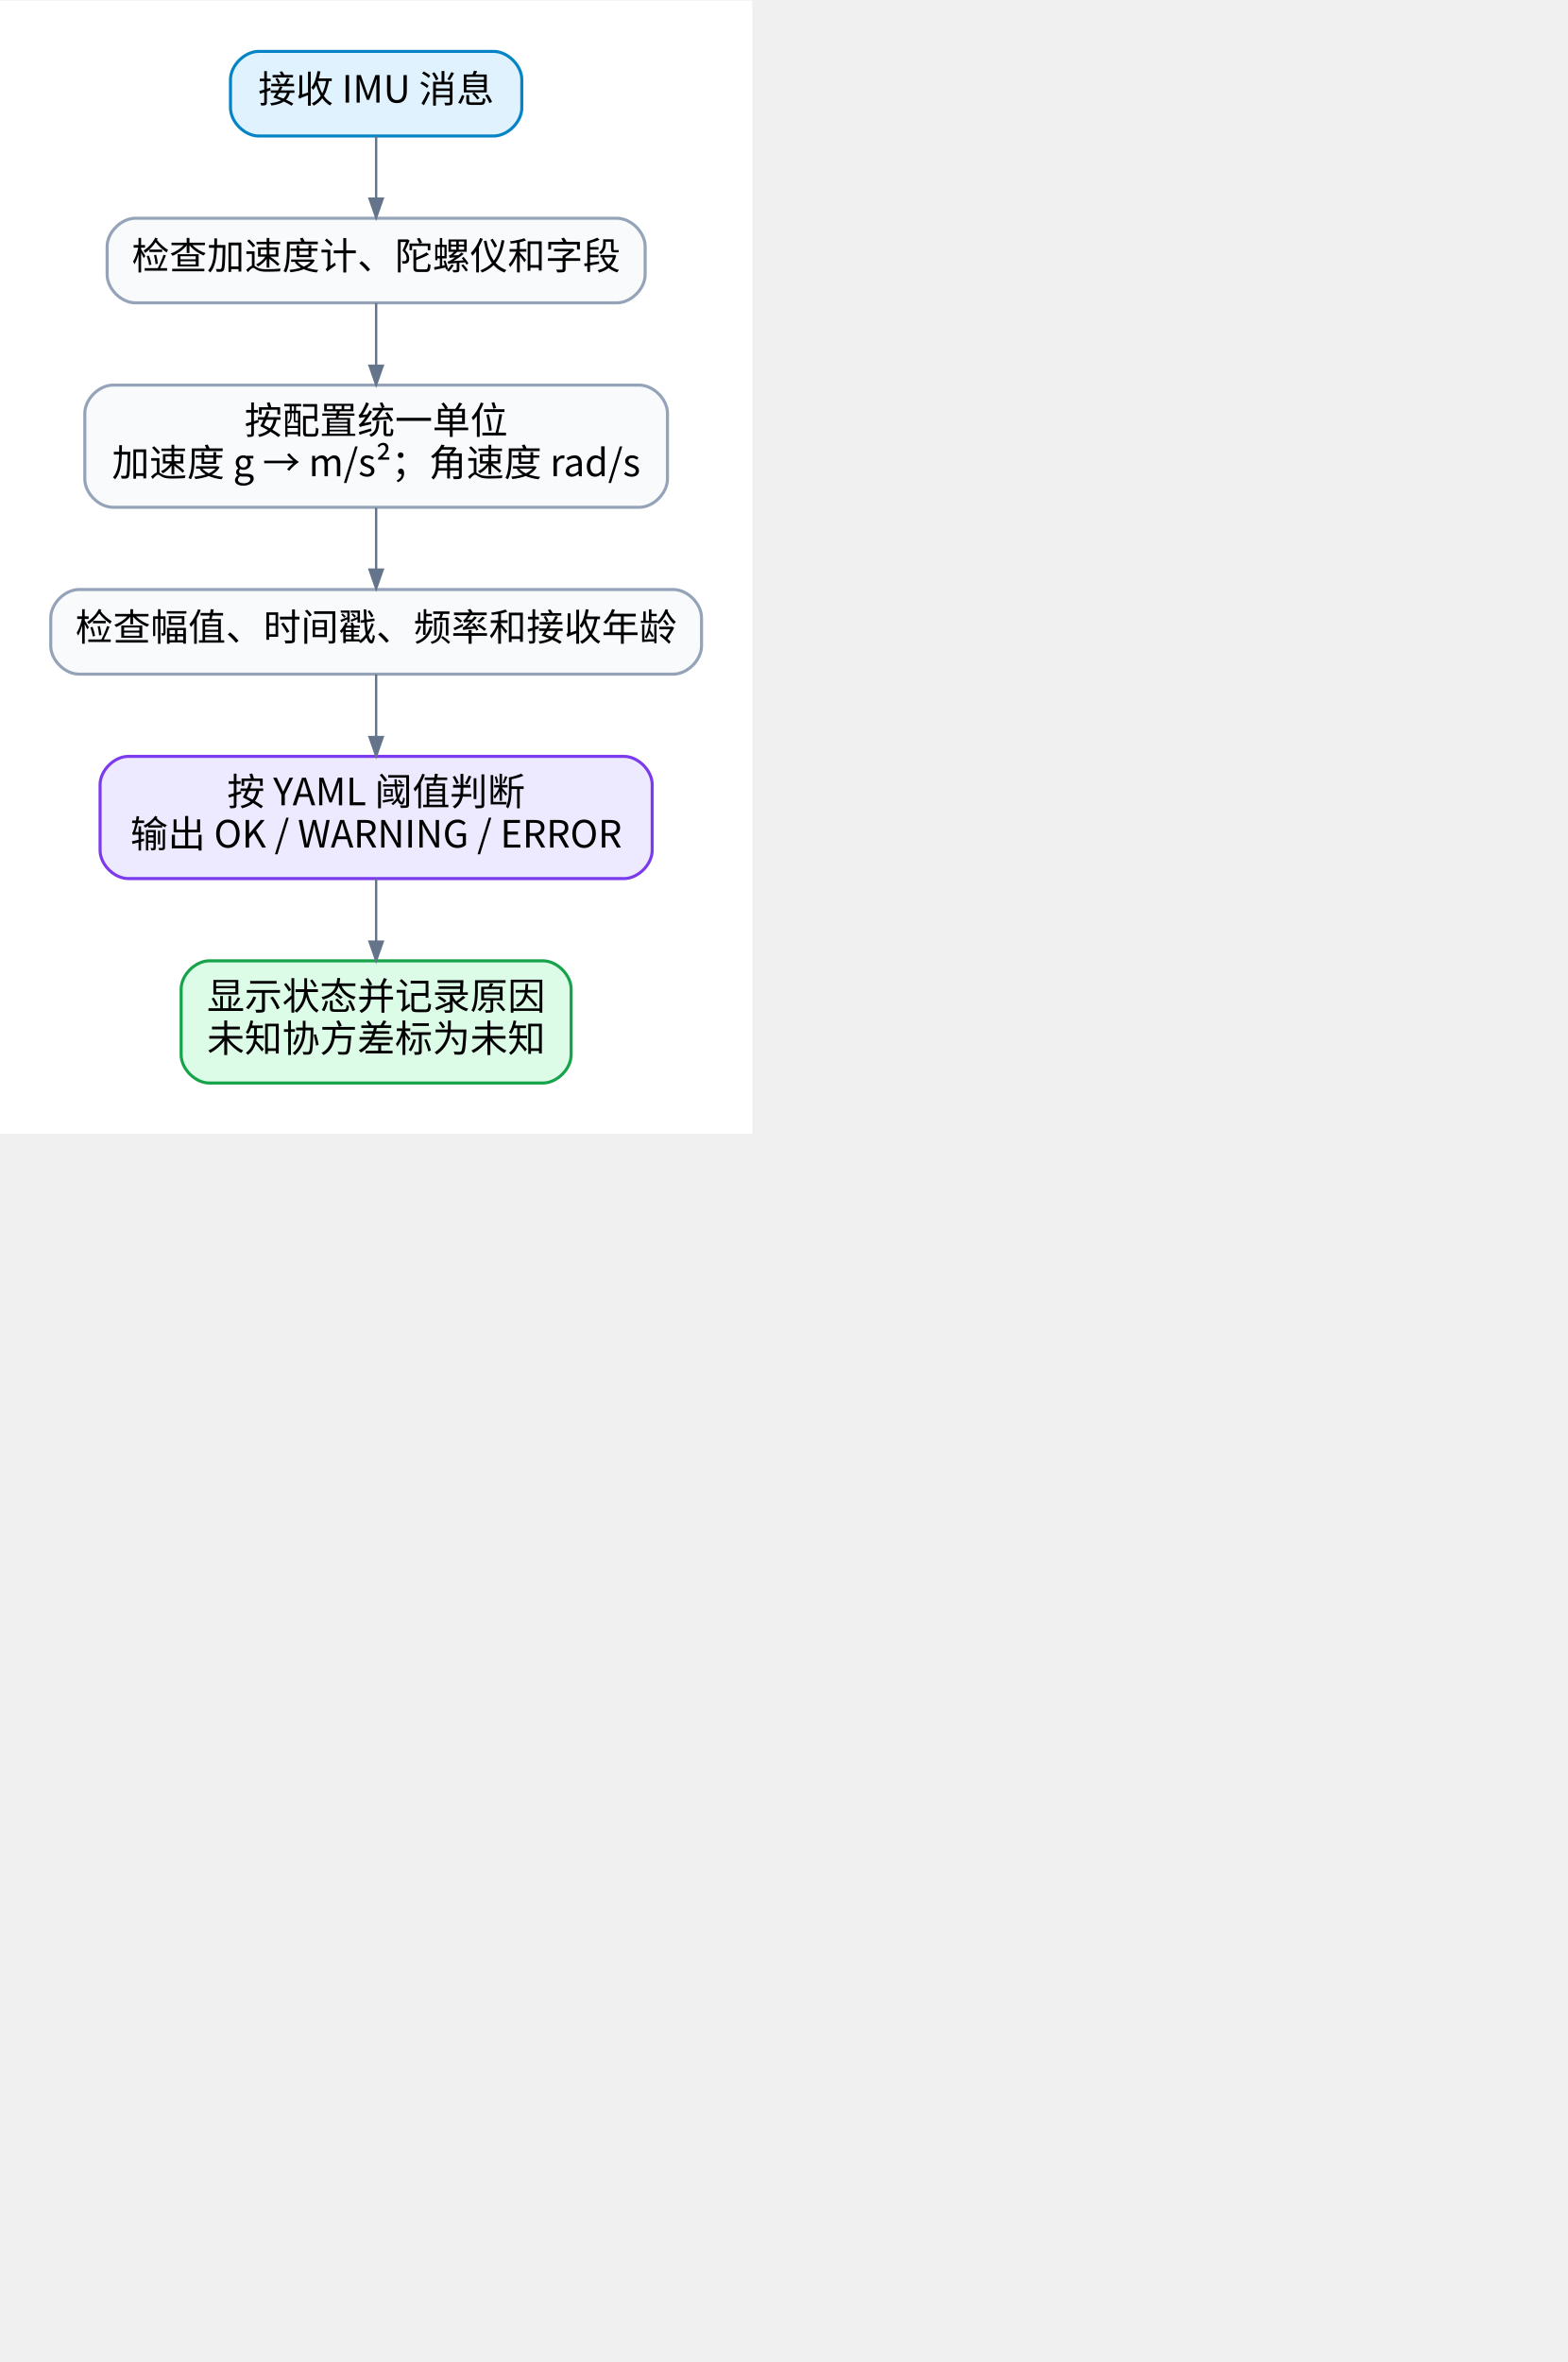
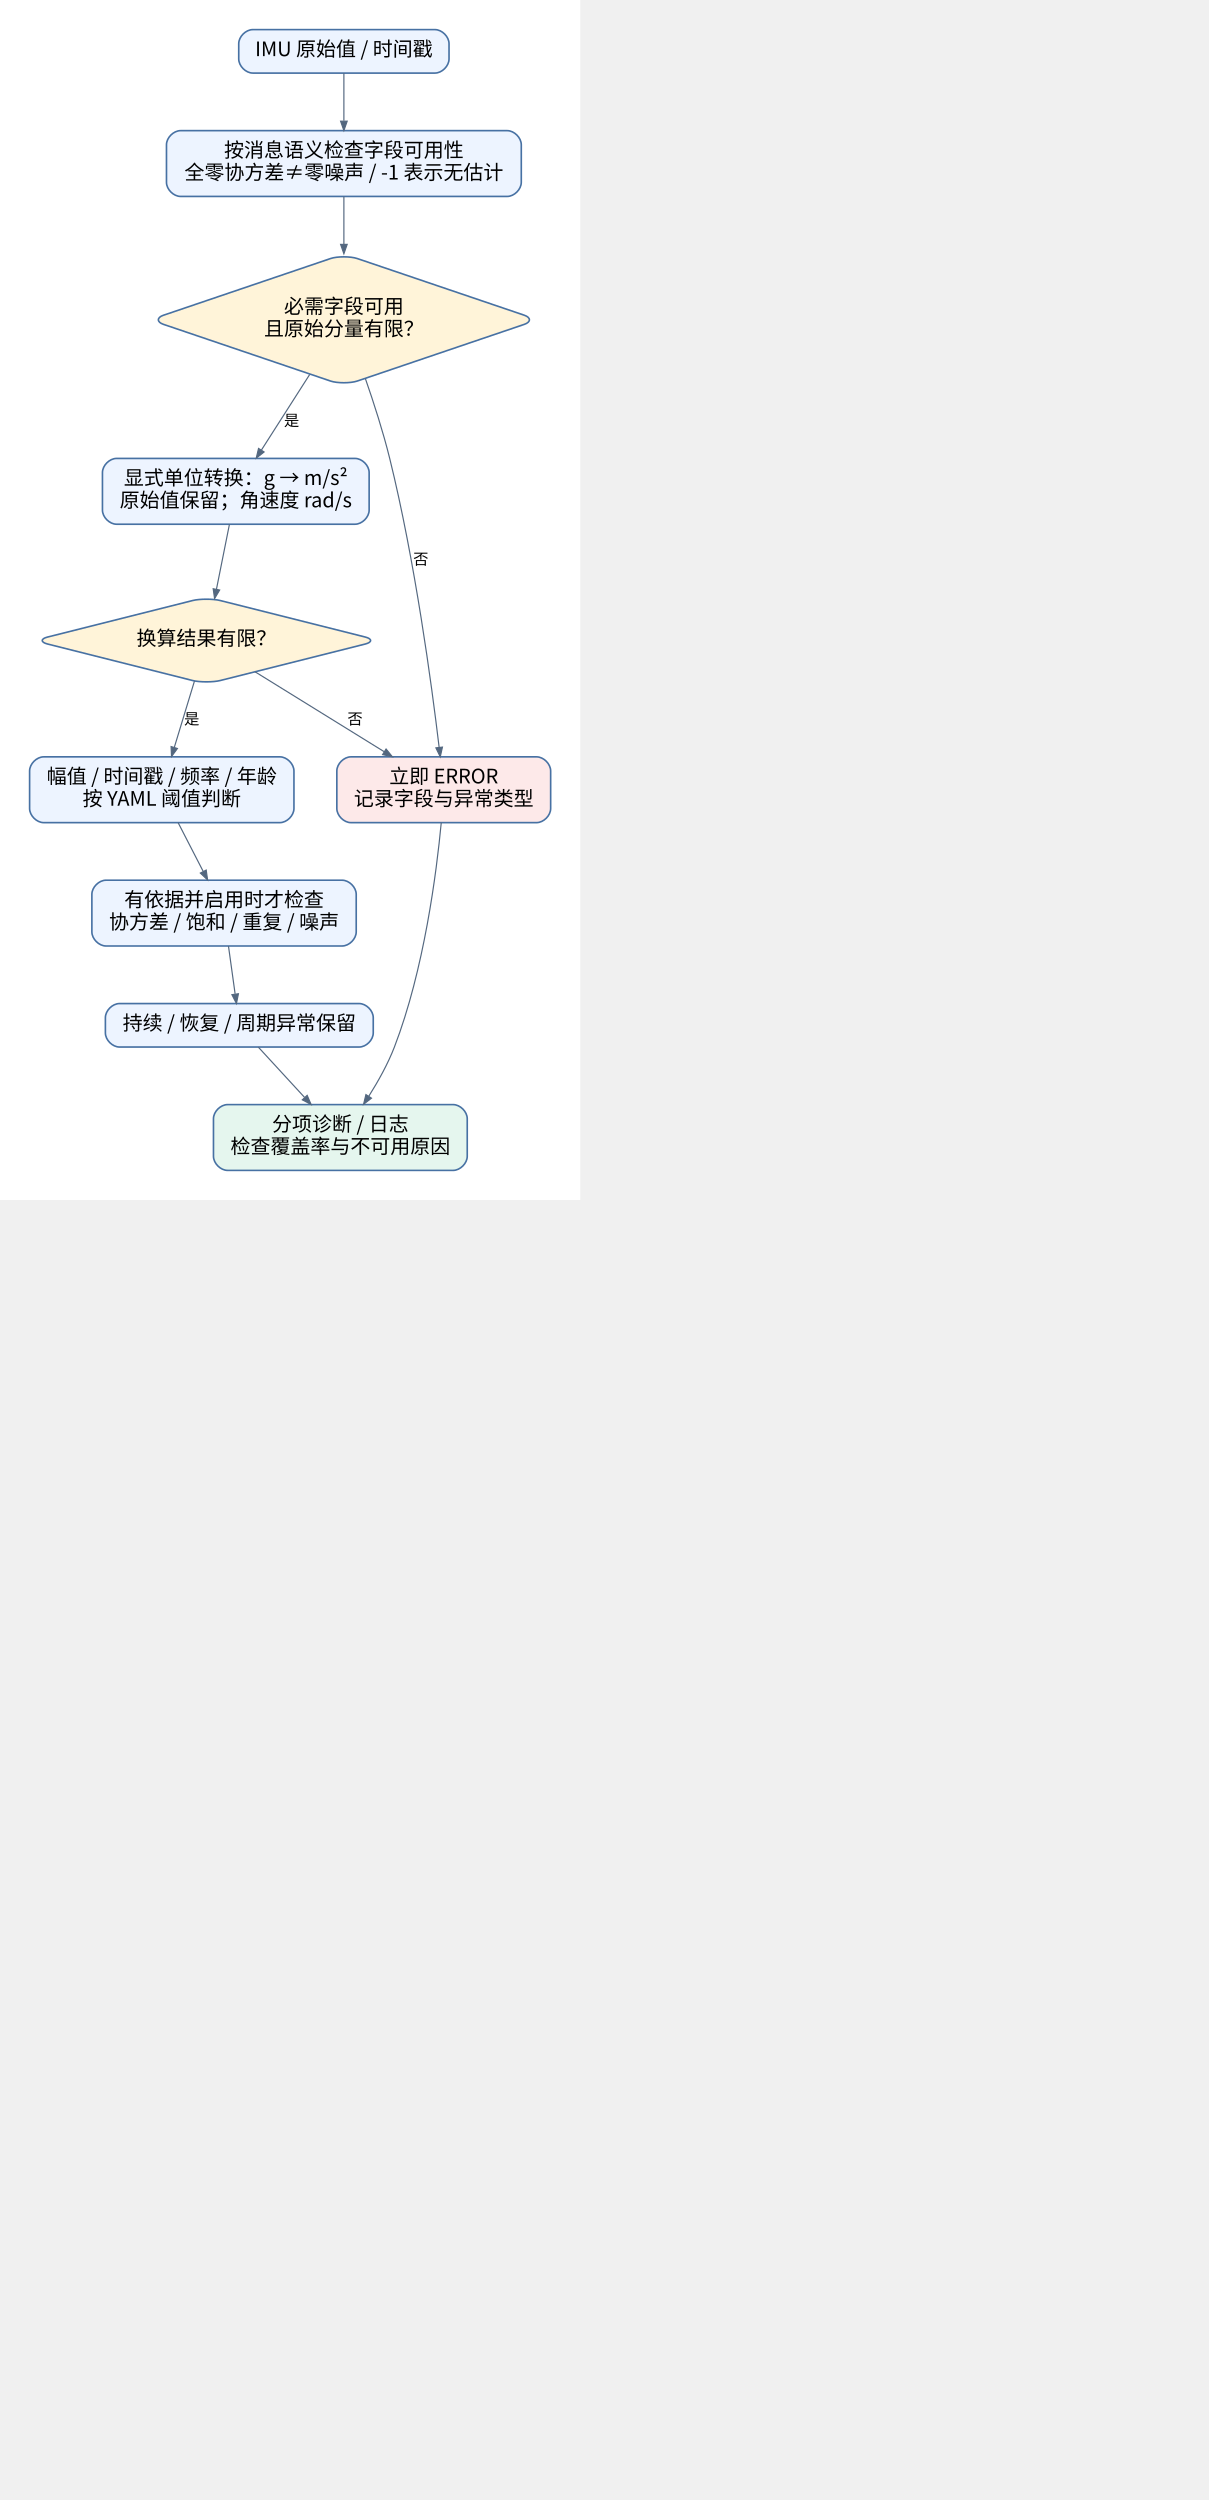
- <svg xmlns="http://www.w3.org/2000/svg" width="667pt" height="1005pt" viewBox="0.00 0.00 320.20 482.20">
-   <g id="graph0" class="graph" transform="scale(0.48 0.48) rotate(0) translate(21.6 460.6)">
-     <polygon fill="white" stroke="transparent" points="-21.6,21.6 -21.6,-460.6 298.6,-460.6 298.6,21.6 -21.6,21.6" />
+ <svg xmlns="http://www.w3.org/2000/svg" width="1029pt" height="2128pt" viewBox="0.00 0.00 493.90 1021.40">
+   <g id="graph0" class="graph" transform="scale(0.48 0.48) rotate(0) translate(25.2 996.2)">
+     <polygon fill="white" stroke="transparent" points="-25.2,25.2 -25.2,-996.2 468.7,-996.2 468.7,25.2 -25.2,25.2" />
    <g id="node1" class="node">
-       <path fill="#e0f2fe" stroke="#0284c7" stroke-width="1.3" d="M188.5,-439C188.5,-439 88.5,-439 88.5,-439 82.5,-439 76.5,-433 76.5,-427 76.5,-427 76.5,-415 76.5,-415 76.5,-409 82.5,-403 88.5,-403 88.5,-403 188.5,-403 188.5,-403 194.5,-403 200.5,-409 200.5,-415 200.5,-415 200.5,-427 200.5,-427 200.5,-433 194.5,-439 188.5,-439" />
-       <text text-anchor="middle" x="138.5" y="-417.2" font-family="Noto Sans CJK SC" font-size="16.00">接收 IMU 消息</text>
+       <path fill="#edf4ff" stroke="#4771a3" stroke-width="1.4" d="M345,-971C345,-971 190,-971 190,-971 184,-971 178,-965 178,-959 178,-959 178,-946 178,-946 178,-940 184,-934 190,-934 190,-934 345,-934 345,-934 351,-934 357,-940 357,-946 357,-946 357,-959 357,-959 357,-965 351,-971 345,-971" />
+       <text text-anchor="middle" x="267.5" y="-948.4" font-family="Noto Sans CJK SC" font-size="17.00">IMU 原始值 / 时间戳</text>
    </g>
    <g id="node2" class="node">
-       <path fill="#f8fafc" stroke="#94a3b8" stroke-width="1.3" d="M241,-368C241,-368 36,-368 36,-368 30,-368 24,-362 24,-356 24,-356 24,-344 24,-344 24,-338 30,-332 36,-332 36,-332 241,-332 241,-332 247,-332 253,-338 253,-344 253,-344 253,-356 253,-356 253,-362 247,-368 241,-368" />
-       <text text-anchor="middle" x="138.5" y="-346.2" font-family="Noto Sans CJK SC" font-size="16.00">检查加速度计、陀螺仪和字段</text>
+       <path fill="#edf4ff" stroke="#4771a3" stroke-width="1.4" d="M406.5,-885C406.5,-885 128.5,-885 128.5,-885 122.5,-885 116.5,-879 116.5,-873 116.5,-873 116.5,-841 116.5,-841 116.5,-835 122.5,-829 128.5,-829 128.5,-829 406.5,-829 406.5,-829 412.5,-829 418.5,-835 418.5,-841 418.5,-841 418.5,-873 418.5,-873 418.5,-879 412.5,-885 406.5,-885" />
+       <text text-anchor="middle" x="267.5" y="-862.4" font-family="Noto Sans CJK SC" font-size="17.00">按消息语义检查字段可用性</text>
+       <text text-anchor="middle" x="267.5" y="-843.4" font-family="Noto Sans CJK SC" font-size="17.00">全零协方差≠零噪声 / -1 表示无估计</text>
    </g>
    <g id="edge1" class="edge">
-       <path fill="none" stroke="#64748b" d="M138.5,-402.94C138.5,-394.96 138.5,-385.28 138.5,-376.46" />
-       <polygon fill="#64748b" stroke="#64748b" points="141.3,-376.34 138.5,-368.34 135.7,-376.34 141.3,-376.34" />
+       <path fill="none" stroke="#53677f" d="M267.5,-933.91C267.5,-922.52 267.5,-907.29 267.5,-893.46" />
+       <polygon fill="#53677f" stroke="#53677f" points="270.3,-893.07 267.5,-885.07 264.7,-893.07 270.3,-893.07" />
    </g>
    <g id="node3" class="node">
-       <path fill="#f8fafc" stroke="#94a3b8" stroke-width="1.3" d="M250.5,-297C250.5,-297 26.5,-297 26.5,-297 20.5,-297 14.5,-291 14.5,-285 14.5,-285 14.5,-257 14.5,-257 14.5,-251 20.5,-245 26.5,-245 26.5,-245 250.5,-245 250.5,-245 256.5,-245 262.5,-251 262.5,-257 262.5,-257 262.5,-285 262.5,-285 262.5,-291 256.5,-297 250.5,-297" />
-       <text text-anchor="middle" x="138.5" y="-276.2" font-family="Noto Sans CJK SC" font-size="16.00">按配置统一单位</text>
-       <text text-anchor="middle" x="138.5" y="-258.2" font-family="Noto Sans CJK SC" font-size="16.00">加速度 g → m/s²；角速度 rad/s</text>
+       <path fill="#fff4d9" stroke="#4771a3" stroke-width="1.4" d="M256.14,-776.14C256.14,-776.14 113.86,-727.86 113.86,-727.86 108.18,-725.93 108.18,-722.07 113.86,-720.14 113.86,-720.14 256.14,-671.86 256.14,-671.86 261.82,-669.93 273.18,-669.93 278.86,-671.86 278.86,-671.86 421.14,-720.14 421.14,-720.14 426.82,-722.07 426.82,-725.93 421.14,-727.86 421.14,-727.86 278.86,-776.14 278.86,-776.14 273.18,-778.07 261.82,-778.07 256.14,-776.14" />
+       <text text-anchor="middle" x="267.5" y="-729.4" font-family="Noto Sans CJK SC" font-size="17.00">必需字段可用</text>
+       <text text-anchor="middle" x="267.5" y="-710.4" font-family="Noto Sans CJK SC" font-size="17.00">且原始分量有限？</text>
    </g>
    <g id="edge2" class="edge">
-       <path fill="none" stroke="#64748b" d="M138.5,-331.91C138.5,-324.11 138.5,-314.59 138.5,-305.45" />
-       <polygon fill="#64748b" stroke="#64748b" points="141.3,-305.23 138.5,-297.23 135.7,-305.23 141.3,-305.23" />
+       <path fill="none" stroke="#53677f" d="M267.5,-828.86C267.5,-817.08 267.5,-802.75 267.5,-788.54" />
+       <polygon fill="#53677f" stroke="#53677f" points="270.3,-788.21 267.5,-780.21 264.7,-788.21 270.3,-788.21" />
    </g>
    <g id="node4" class="node">
-       <path fill="#f8fafc" stroke="#94a3b8" stroke-width="1.3" d="M265,-210C265,-210 12,-210 12,-210 6,-210 0,-204 0,-198 0,-198 0,-186 0,-186 0,-180 6,-174 12,-174 12,-174 265,-174 265,-174 271,-174 277,-180 277,-186 277,-186 277,-198 277,-198 277,-204 271,-210 265,-210" />
-       <text text-anchor="middle" x="138.5" y="-188.2" font-family="Noto Sans CJK SC" font-size="16.00">检查幅值、时间戳、频率和接收年龄</text>
+       <path fill="#edf4ff" stroke="#4771a3" stroke-width="1.4" d="M277,-606C277,-606 74,-606 74,-606 68,-606 62,-600 62,-594 62,-594 62,-562 62,-562 62,-556 68,-550 74,-550 74,-550 277,-550 277,-550 283,-550 289,-556 289,-562 289,-562 289,-594 289,-594 289,-600 283,-606 277,-606" />
+       <text text-anchor="middle" x="175.5" y="-583.4" font-family="Noto Sans CJK SC" font-size="17.00">显式单位转换：g → m/s²</text>
+       <text text-anchor="middle" x="175.5" y="-564.4" font-family="Noto Sans CJK SC" font-size="17.00">原始值保留；角速度 rad/s</text>
+     </g>
+     <g id="edge4" class="edge">
+       <path fill="none" stroke="#53677f" d="M238.39,-677.44C225.08,-656.6 209.57,-632.32 197.28,-613.09" />
+       <polygon fill="#53677f" stroke="#53677f" points="199.58,-611.49 192.91,-606.25 194.86,-614.5 199.58,-611.49" />
+       <text text-anchor="middle" x="223" y="-633.6" font-family="Noto Sans CJK SC" font-size="13.00">是</text>
+     </g>
+     <g id="node6" class="node">
+       <path fill="#fde9e9" stroke="#4771a3" stroke-width="1.4" d="M431.5,-352C431.5,-352 273.5,-352 273.5,-352 267.5,-352 261.5,-346 261.5,-340 261.5,-340 261.5,-308 261.5,-308 261.5,-302 267.5,-296 273.5,-296 273.5,-296 431.5,-296 431.5,-296 437.5,-296 443.5,-302 443.5,-308 443.5,-308 443.5,-340 443.5,-340 443.5,-346 437.5,-352 431.5,-352" />
+       <text text-anchor="middle" x="352.5" y="-329.4" font-family="Noto Sans CJK SC" font-size="17.00">立即 ERROR</text>
+       <text text-anchor="middle" x="352.5" y="-310.4" font-family="Noto Sans CJK SC" font-size="17.00">记录字段与异常类型</text>
    </g>
    <g id="edge3" class="edge">
-       <path fill="none" stroke="#64748b" d="M138.5,-244.79C138.5,-236.37 138.5,-226.98 138.5,-218.53" />
-       <polygon fill="#64748b" stroke="#64748b" points="141.3,-218.47 138.5,-210.47 135.7,-218.47 141.3,-218.47" />
+       <path fill="none" stroke="#53677f" d="M285.78,-673.98C293.01,-653.23 300.91,-628.66 306.5,-606 328.03,-518.76 342.18,-413.73 348.57,-360.17" />
+       <polygon fill="#53677f" stroke="#53677f" points="351.38,-360.29 349.53,-352.02 345.82,-359.64 351.38,-360.29" />
+       <text text-anchor="middle" x="333" y="-515.6" font-family="Noto Sans CJK SC" font-size="13.00">否</text>
    </g>
    <g id="node5" class="node">
-       <path fill="#ede9fe" stroke="#7c3aed" stroke-width="1.3" d="M244,-139C244,-139 33,-139 33,-139 27,-139 21,-133 21,-127 21,-127 21,-99 21,-99 21,-93 27,-87 33,-87 33,-87 244,-87 244,-87 250,-87 256,-93 256,-99 256,-99 256,-127 256,-127 256,-133 250,-139 244,-139" />
-       <text text-anchor="middle" x="138.5" y="-118.2" font-family="Noto Sans CJK SC" font-size="16.00">按 YAML 阈值判断</text>
-       <text text-anchor="middle" x="138.5" y="-100.2" font-family="Noto Sans CJK SC" font-size="16.00">输出 OK / WARNING / ERROR</text>
-     </g>
-     <g id="edge4" class="edge">
-       <path fill="none" stroke="#64748b" d="M138.5,-173.91C138.5,-166.11 138.5,-156.59 138.5,-147.45" />
-       <polygon fill="#64748b" stroke="#64748b" points="141.3,-147.23 138.5,-139.23 135.7,-147.23 141.3,-147.23" />
-     </g>
-     <g id="node6" class="node">
-       <path fill="#dcfce7" stroke="#16a34a" stroke-width="1.3" d="M209.5,-52C209.5,-52 67.5,-52 67.5,-52 61.5,-52 55.5,-46 55.5,-40 55.5,-40 55.5,-12 55.5,-12 55.5,-6 61.5,0 67.5,0 67.5,0 209.5,0 209.5,0 215.5,0 221.5,-6 221.5,-12 221.5,-12 221.5,-40 221.5,-40 221.5,-46 215.5,-52 209.5,-52" />
-       <text text-anchor="middle" x="138.5" y="-31.2" font-family="Noto Sans CJK SC" font-size="16.00">显示状态并记录原因</text>
-       <text text-anchor="middle" x="138.5" y="-13.2" font-family="Noto Sans CJK SC" font-size="16.00">未知协方差标为未知</text>
+       <path fill="#fff4d9" stroke="#4771a3" stroke-width="1.4" d="M138.86,-485.07C138.86,-485.07 15.14,-453.93 15.14,-453.93 9.32,-452.46 9.32,-449.54 15.14,-448.07 15.14,-448.07 138.86,-416.93 138.86,-416.93 144.68,-415.46 156.32,-415.46 162.14,-416.93 162.14,-416.93 285.86,-448.07 285.86,-448.07 291.68,-449.54 291.68,-452.46 285.86,-453.93 285.86,-453.93 162.14,-485.07 162.14,-485.07 156.32,-486.54 144.68,-486.54 138.86,-485.07" />
+       <text text-anchor="middle" x="150.5" y="-446.9" font-family="Noto Sans CJK SC" font-size="17.00">换算结果有限？</text>
    </g>
    <g id="edge5" class="edge">
-       <path fill="none" stroke="#64748b" d="M138.5,-86.96C138.5,-78.64 138.5,-69.25 138.5,-60.41" />
-       <polygon fill="#64748b" stroke="#64748b" points="141.3,-60.16 138.5,-52.16 135.7,-60.16 141.3,-60.16" />
+       <path fill="none" stroke="#53677f" d="M170.08,-549.88C166.86,-533.81 162.72,-513.1 159.07,-494.86" />
+       <polygon fill="#53677f" stroke="#53677f" points="161.75,-493.98 157.44,-486.69 156.26,-495.08 161.75,-493.98" />
+     </g>
+     <g id="edge6" class="edge">
+       <path fill="none" stroke="#53677f" d="M191.87,-424.4C223.65,-404.73 267.72,-377.46 301.66,-356.46" />
+       <polygon fill="#53677f" stroke="#53677f" points="303.41,-358.67 308.74,-352.08 300.47,-353.91 303.41,-358.67" />
+       <text text-anchor="middle" x="277" y="-379.6" font-family="Noto Sans CJK SC" font-size="13.00">否</text>
+     </g>
+     <g id="node7" class="node">
+       <path fill="#edf4ff" stroke="#4771a3" stroke-width="1.4" d="M213,-352C213,-352 12,-352 12,-352 6,-352 0,-346 0,-340 0,-340 0,-308 0,-308 0,-302 6,-296 12,-296 12,-296 213,-296 213,-296 219,-296 225,-302 225,-308 225,-308 225,-340 225,-340 225,-346 219,-352 213,-352" />
+       <text text-anchor="middle" x="112.5" y="-329.4" font-family="Noto Sans CJK SC" font-size="17.00">幅值 / 时间戳 / 频率 / 年龄</text>
+       <text text-anchor="middle" x="112.5" y="-310.4" font-family="Noto Sans CJK SC" font-size="17.00">按 YAML 阈值判断</text>
+     </g>
+     <g id="edge7" class="edge">
+       <path fill="none" stroke="#53677f" d="M140.32,-416.5C135.02,-399.07 128.54,-377.77 123.17,-360.1" />
+       <polygon fill="#53677f" stroke="#53677f" points="125.8,-359.11 120.79,-352.27 120.44,-360.74 125.8,-359.11" />
+       <text text-anchor="middle" x="138" y="-379.6" font-family="Noto Sans CJK SC" font-size="13.00">是</text>
+     </g>
+     <g id="node10" class="node">
+       <path fill="#e5f6ee" stroke="#4771a3" stroke-width="1.4" d="M360.5,-56C360.5,-56 168.5,-56 168.5,-56 162.5,-56 156.5,-50 156.5,-44 156.5,-44 156.5,-12 156.5,-12 156.5,-6 162.5,0 168.5,0 168.5,0 360.5,0 360.5,0 366.5,0 372.5,-6 372.5,-12 372.5,-12 372.5,-44 372.5,-44 372.5,-50 366.5,-56 360.5,-56" />
+       <text text-anchor="middle" x="264.5" y="-33.4" font-family="Noto Sans CJK SC" font-size="17.00">分项诊断 / 日志</text>
+       <text text-anchor="middle" x="264.5" y="-14.4" font-family="Noto Sans CJK SC" font-size="17.00">检查覆盖率与不可用原因</text>
+     </g>
+     <g id="edge11" class="edge">
+       <path fill="none" stroke="#53677f" d="M350.38,-295.99C346.41,-253.94 335.83,-170.83 310.5,-105 304.94,-90.55 296.66,-75.74 288.66,-63.08" />
+       <polygon fill="#53677f" stroke="#53677f" points="290.96,-61.48 284.26,-56.28 286.26,-64.52 290.96,-61.48" />
+     </g>
+     <g id="node8" class="node">
+       <path fill="#edf4ff" stroke="#4771a3" stroke-width="1.4" d="M266,-247C266,-247 65,-247 65,-247 59,-247 53,-241 53,-235 53,-235 53,-203 53,-203 53,-197 59,-191 65,-191 65,-191 266,-191 266,-191 272,-191 278,-197 278,-203 278,-203 278,-235 278,-235 278,-241 272,-247 266,-247" />
+       <text text-anchor="middle" x="165.5" y="-224.4" font-family="Noto Sans CJK SC" font-size="17.00">有依据并启用时才检查</text>
+       <text text-anchor="middle" x="165.5" y="-205.4" font-family="Noto Sans CJK SC" font-size="17.00">协方差 / 饱和 / 重复 / 噪声</text>
+     </g>
+     <g id="edge8" class="edge">
+       <path fill="none" stroke="#53677f" d="M126.43,-295.94C132.95,-283.26 140.79,-268.02 147.73,-254.53" />
+       <polygon fill="#53677f" stroke="#53677f" points="150.31,-255.63 151.48,-247.24 145.33,-253.07 150.31,-255.63" />
+     </g>
+     <g id="node9" class="node">
+       <path fill="#edf4ff" stroke="#4771a3" stroke-width="1.4" d="M280.5,-142C280.5,-142 76.5,-142 76.5,-142 70.5,-142 64.5,-136 64.5,-130 64.5,-130 64.5,-117 64.5,-117 64.5,-111 70.5,-105 76.5,-105 76.5,-105 280.5,-105 280.5,-105 286.5,-105 292.5,-111 292.5,-117 292.5,-117 292.5,-130 292.5,-130 292.5,-136 286.5,-142 280.5,-142" />
+       <text text-anchor="middle" x="178.5" y="-119.4" font-family="Noto Sans CJK SC" font-size="17.00">持续 / 恢复 / 周期异常保留</text>
+     </g>
+     <g id="edge9" class="edge">
+       <path fill="none" stroke="#53677f" d="M169.26,-190.96C171.04,-178.16 173.15,-162.95 174.91,-150.32" />
+       <polygon fill="#53677f" stroke="#53677f" points="177.73,-150.35 176.06,-142.04 172.19,-149.58 177.73,-150.35" />
+     </g>
+     <g id="edge10" class="edge">
+       <path fill="none" stroke="#53677f" d="M194.68,-104.91C205.75,-92.88 220.76,-76.55 234.04,-62.12" />
+       <polygon fill="#53677f" stroke="#53677f" points="236.25,-63.86 239.6,-56.07 232.12,-60.06 236.25,-63.86" />
    </g>
  </g>
</svg>
